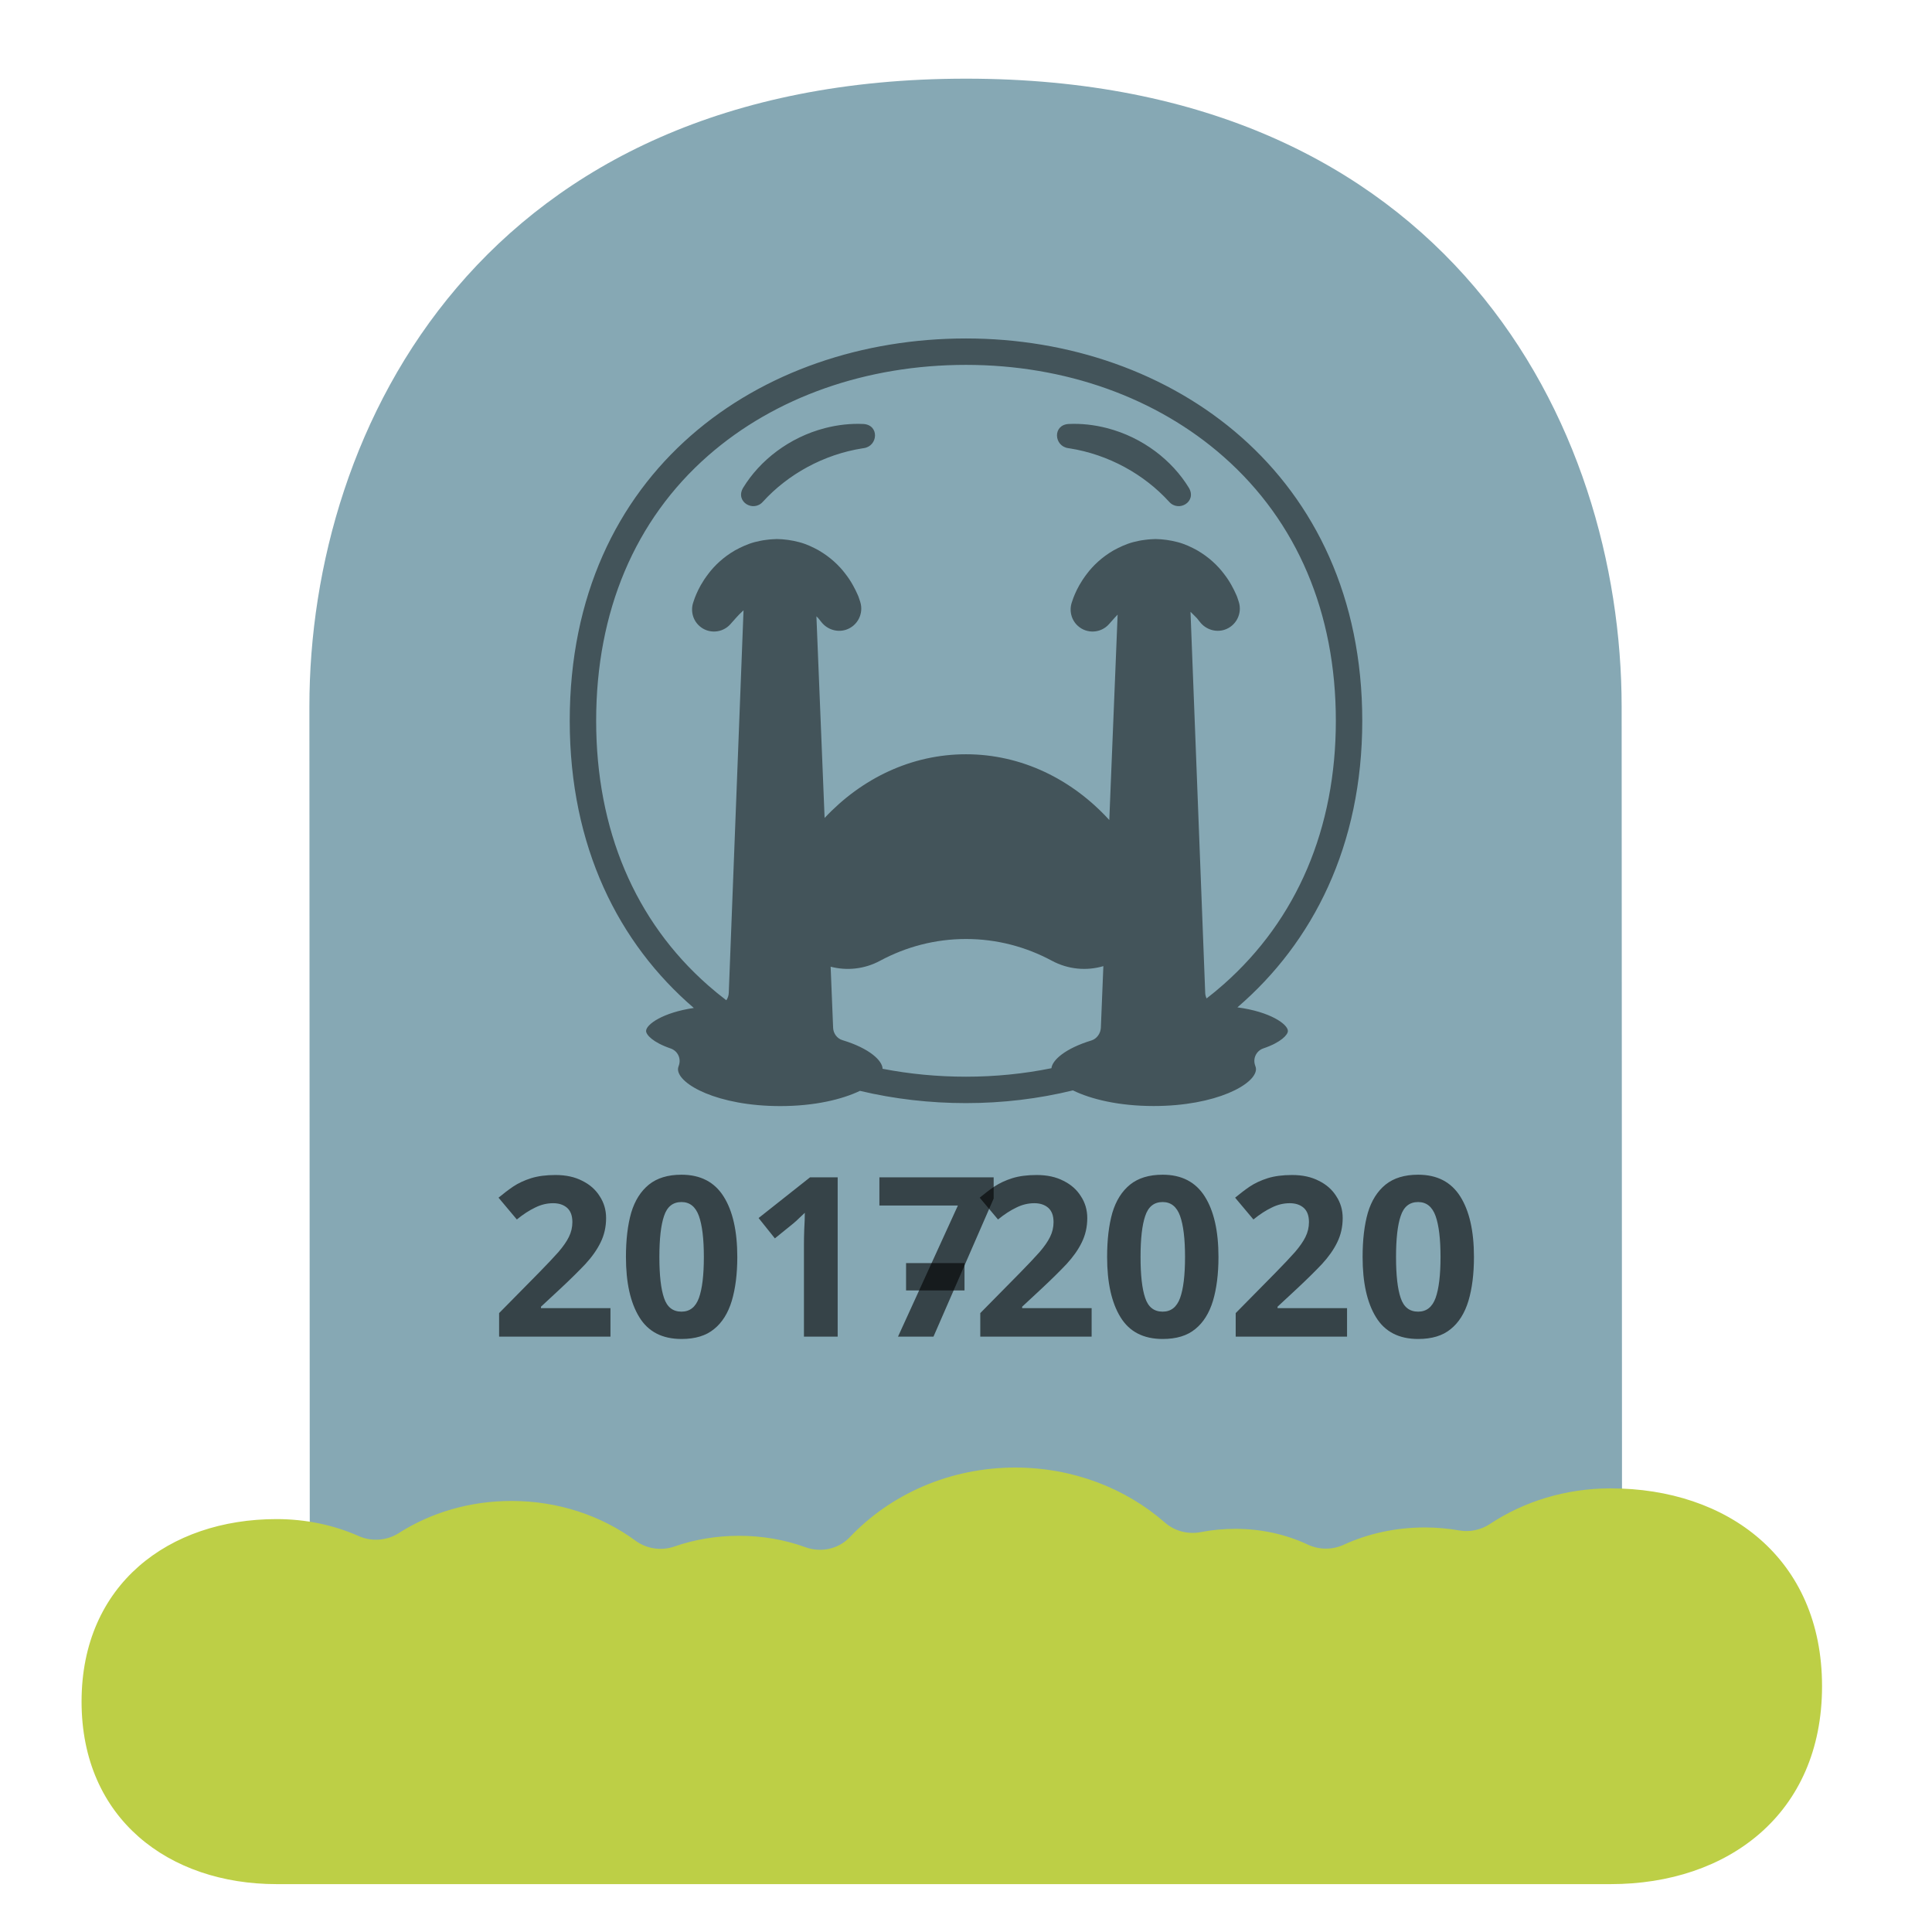
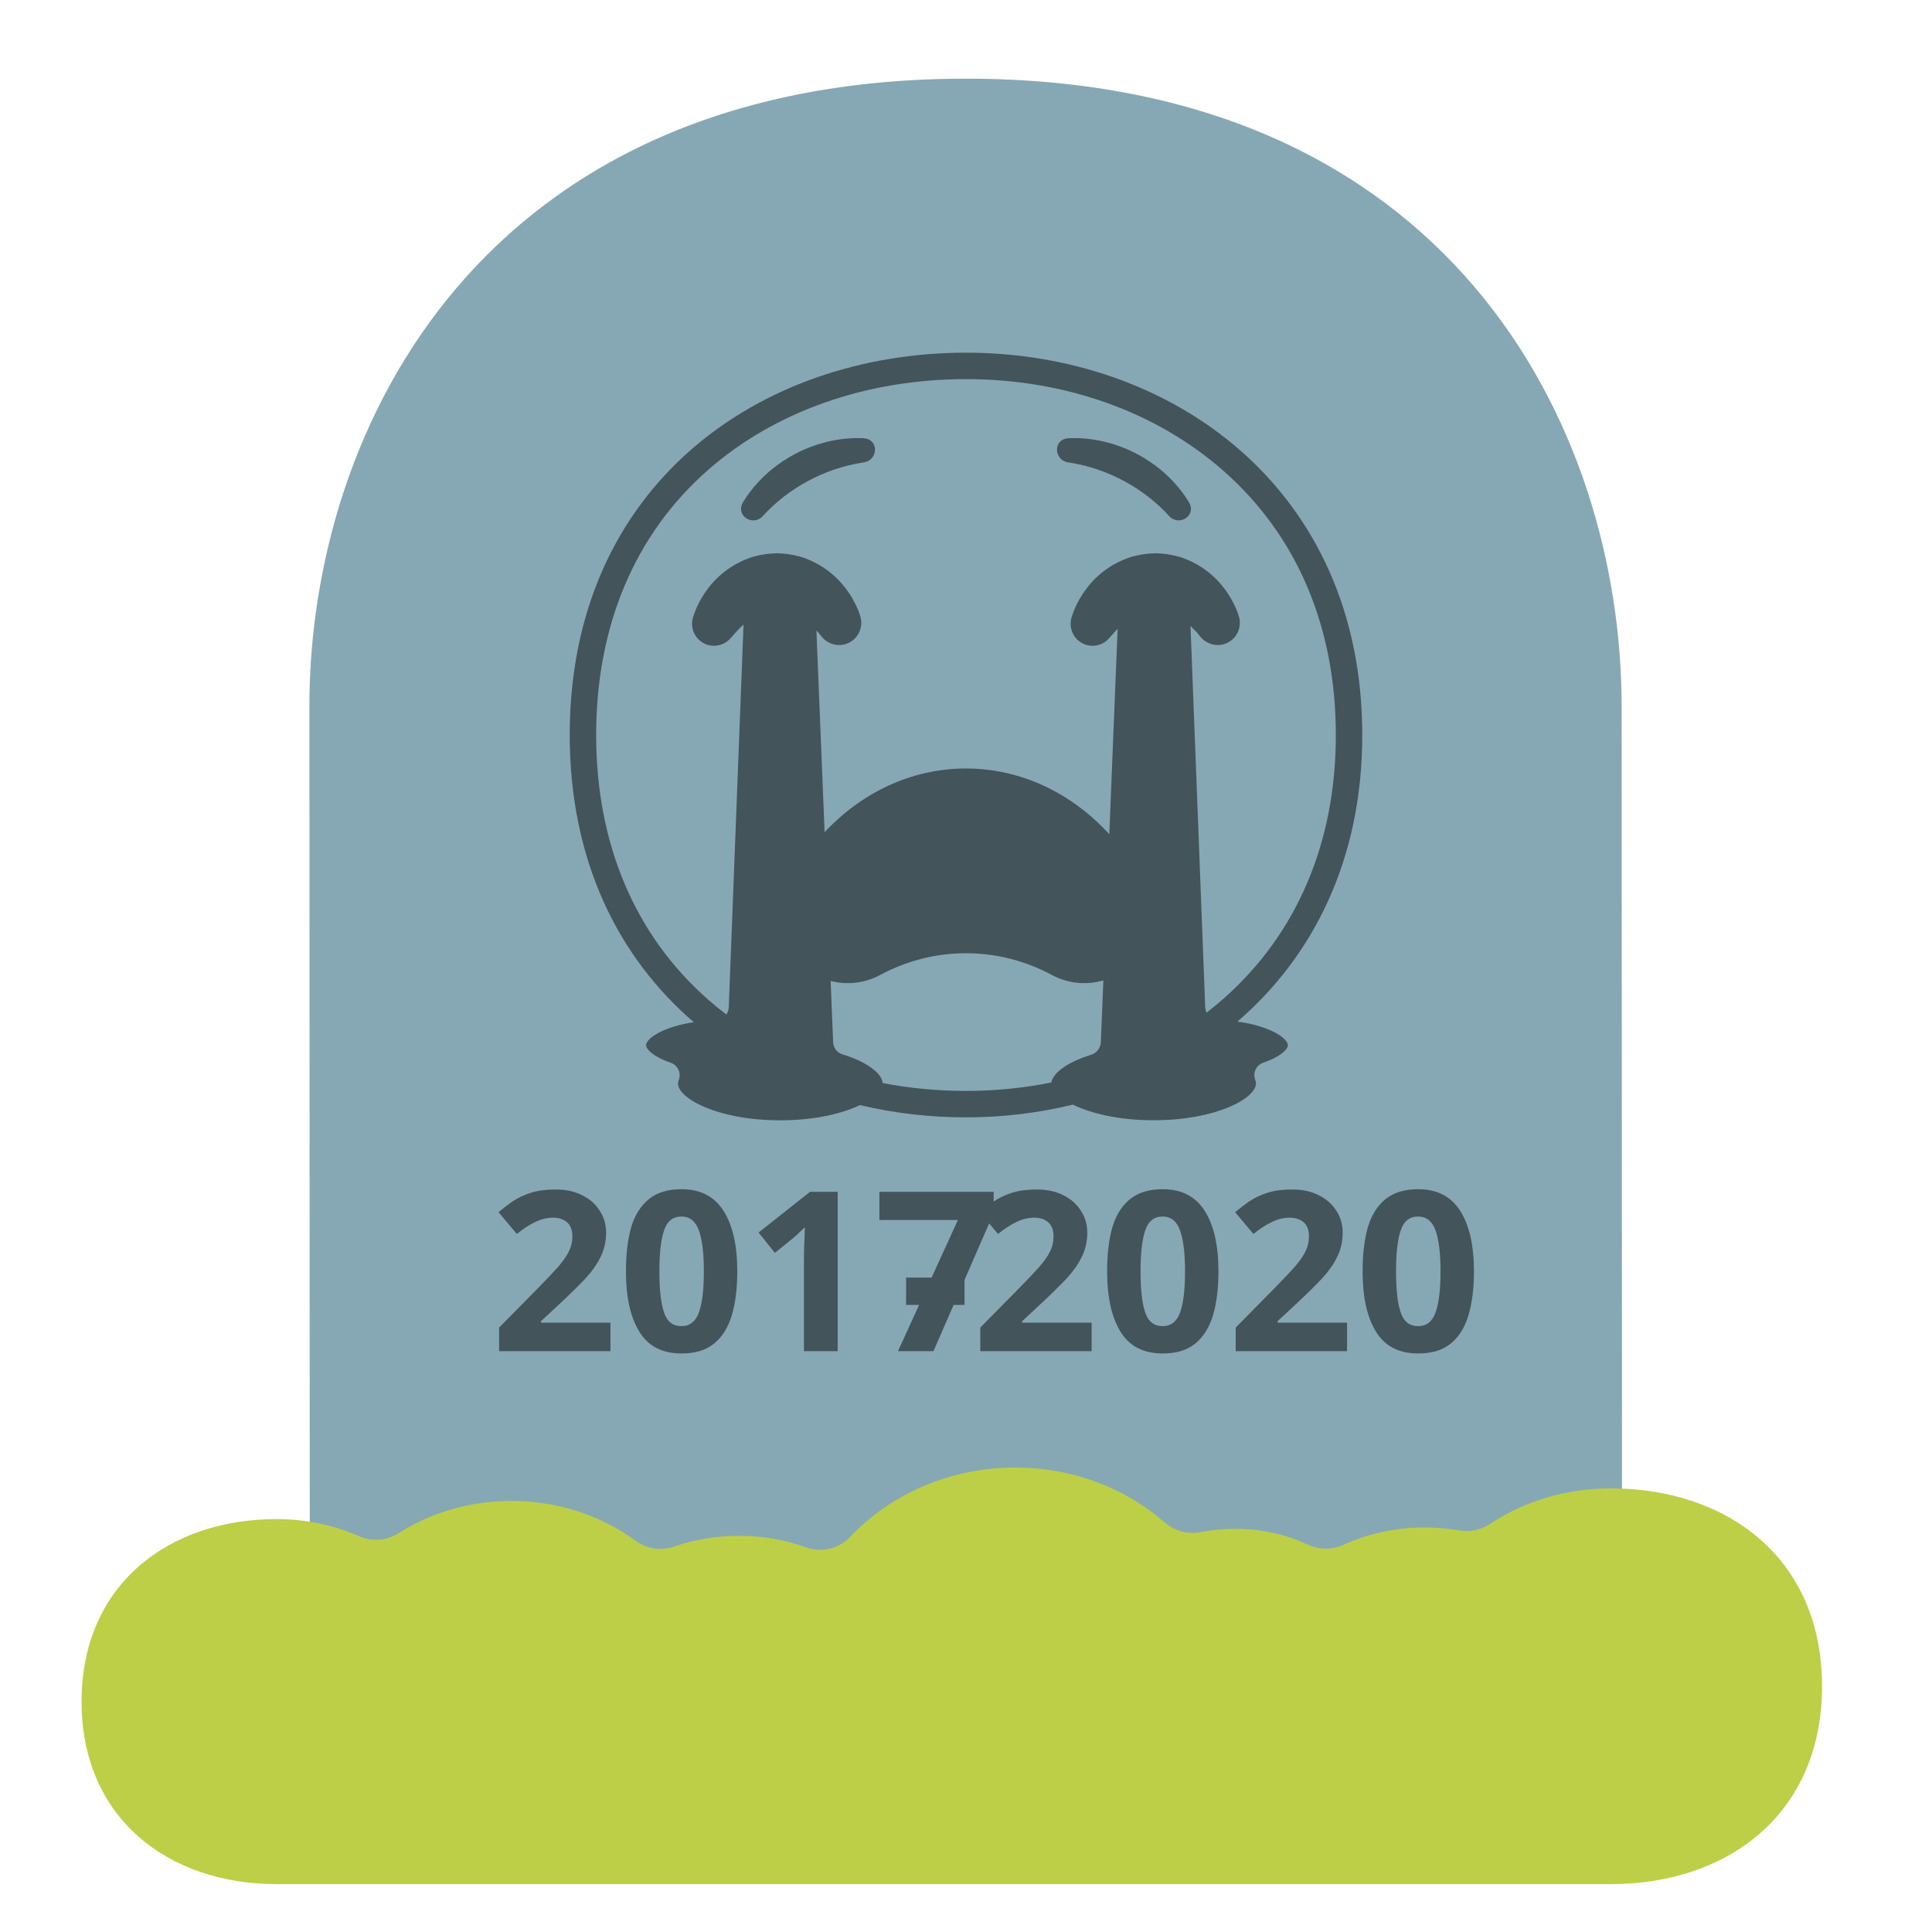
<svg xmlns="http://www.w3.org/2000/svg" width="100%" height="100%" viewBox="0 0 128 128" version="1.1" xml:space="preserve" style="fill-rule:evenodd;clip-rule:evenodd;stroke-linejoin:round;stroke-miterlimit:2;" id="svg1951">
  <defs id="defs1955" />
  <g id="g4534" transform="matrix(0.9683758,0,0,0.9683758,2.023445,3.667241)" style="stroke-width:1.033">
    <path d="M 19.078,44.563 C 19.069,25.378 31.023,1.595 64,1.595 c 32.977,0 44.848,23.68 44.857,42.968 L 108.89,115.963 H 19.11 Z" style="fill:#86a8b4;stroke-width:1.033" id="path1936" />
  </g>
-   <g transform="matrix(0.437556,0,0,0.437556,35.9964,19.7503)" id="g1941">
-     <path d="M64,6.11C95.15,6.11 124,26.63 124,64C124,82.907 116.531,97.561 105.094,107.392C110.066,108.049 112.74,109.954 112.74,110.97C112.74,111.52 111.75,112.68 109.01,113.61C108.5,113.78 108.08,114.17 107.85,114.65C107.62,115.14 107.6,115.7 107.79,116.21C107.87,116.43 107.91,116.6 107.91,116.73C107.91,119.02 101.87,122.33 92.42,122.33C87.109,122.33 82.879,121.284 80.19,119.962C74.961,121.24 69.517,121.89 64,121.89C58.53,121.89 53.131,121.267 47.942,120.034C45.245,121.326 41.078,122.34 35.88,122.34C26.42,122.34 20.39,119.03 20.39,116.75C20.39,116.61 20.43,116.44 20.51,116.22C20.7,115.71 20.68,115.15 20.45,114.66C20.22,114.17 19.8,113.8 19.29,113.62C16.56,112.69 15.56,111.53 15.56,110.97C15.56,109.983 18.085,108.177 22.789,107.484C11.416,97.717 4,83.104 4,64C4,26.11 32.85,6.11 64,6.11ZM84.799,101.149C82.278,101.891 79.478,101.665 77,100.33C73.09,98.23 68.68,97.04 64,97.04C59.32,97.04 54.91,98.23 51,100.33C48.624,101.613 45.948,101.874 43.504,101.235L43.88,110.49C43.91,111.34 44.48,112.12 45.3,112.36C49.449,113.614 51.351,115.491 51.37,116.692C55.441,117.483 59.671,117.89 64,117.89C68.431,117.89 72.766,117.454 76.937,116.606C77.061,115.405 78.971,113.627 83,112.4C83.81,112.15 84.38,111.33 84.42,110.48L84.799,101.149ZM100.431,106.04C101.321,105.352 102.188,104.635 103.03,103.89C114.13,94.07 120,80.27 120,64C120,47.65 114.13,33.83 103.03,24.04C92.86,15.06 78.99,10.11 64,10.11C48.93,10.11 35.07,14.99 24.96,23.85C13.86,33.58 8,47.46 8,64C8,80.46 13.86,94.32 24.96,104.07C25.848,104.851 26.765,105.6 27.71,106.319C27.93,105.995 28.065,105.607 28.08,105.2L30.315,47.268C29.859,47.684 29.474,48.077 29.2,48.39C28.84,48.8 28.63,49.03 28.63,49.03L28.33,49.37C27.11,50.74 25.01,50.87 23.64,49.65C22.6,48.73 22.28,47.29 22.71,46.05C22.71,46.05 22.75,45.94 22.82,45.73C22.9,45.52 22.99,45.2 23.17,44.82C23.5,44.04 24.06,42.95 24.99,41.74C25.9,40.53 27.24,39.23 29.02,38.2C29.92,37.71 30.91,37.24 31.99,36.95C32.55,36.82 33.03,36.69 33.73,36.61C34.03,36.57 34.47,36.52 34.6,36.52L35.36,36.48C36.5,36.5 37.64,36.66 38.73,36.95C39.81,37.23 40.8,37.7 41.7,38.2C43.48,39.23 44.82,40.53 45.73,41.74C46.2,42.34 46.57,42.92 46.86,43.44C47.15,43.94 47.39,44.45 47.58,44.88C47.69,45.1 47.74,45.26 47.78,45.38L47.98,45.98C48.55,47.75 47.58,49.65 45.81,50.22C44.45,50.65 43,50.16 42.15,49.11C42.15,49.11 42.09,49.03 41.97,48.89C41.91,48.82 41.84,48.73 41.76,48.62C41.67,48.51 41.58,48.39 41.5,48.33L41.35,48.18L42.59,78.714C48.194,72.732 55.72,69.07 64,69.07C72.423,69.07 80.066,72.86 85.697,79.024L86.96,47.925C86.794,48.092 86.647,48.249 86.52,48.39C86.16,48.8 85.95,49.03 85.95,49.03L85.65,49.37C84.43,50.74 82.33,50.87 80.96,49.65C79.92,48.73 79.6,47.29 80.03,46.05C80.03,46.05 80.07,45.94 80.14,45.73C80.22,45.52 80.31,45.2 80.49,44.82C80.82,44.04 81.38,42.95 82.31,41.74C83.22,40.53 84.56,39.23 86.34,38.2C87.24,37.71 88.23,37.24 89.31,36.95C89.87,36.82 90.35,36.69 91.05,36.61C91.35,36.57 91.78,36.52 91.92,36.52L92.68,36.48C93.82,36.5 94.96,36.66 96.05,36.95C97.13,37.23 98.12,37.7 99.02,38.2C100.8,39.23 102.14,40.53 103.05,41.74C103.52,42.34 103.89,42.92 104.18,43.44C104.47,43.94 104.71,44.45 104.9,44.88C105.01,45.1 105.06,45.26 105.1,45.38L105.3,45.98C105.87,47.75 104.9,49.65 103.13,50.22C101.78,50.65 100.33,50.16 99.48,49.11C99.48,49.11 99.42,49.03 99.3,48.89C99.24,48.82 99.17,48.73 99.09,48.62C99,48.51 98.91,48.39 98.83,48.33L98.21,47.71C98.141,47.641 98.069,47.571 97.994,47.5L100.22,105.21C100.231,105.506 100.306,105.787 100.431,106.04ZM48.37,22.74C42.41,23.67 37.01,26.7 33.25,30.83C31.8,32.48 29.01,30.83 30.25,28.73C32.79,24.56 37.24,21.09 42.63,19.69C44.59,19.18 46.56,18.97 48.47,19.06C50.91,19.21 50.69,22.42 48.51,22.72C48.46,22.73 48.42,22.73 48.37,22.74ZM79.63,22.74C79.58,22.73 79.54,22.73 79.49,22.72C77.31,22.42 77.09,19.21 79.53,19.06C81.44,18.97 83.41,19.18 85.37,19.69C90.76,21.09 95.21,24.56 97.75,28.73C98.99,30.83 96.2,32.48 94.75,30.83C90.99,26.7 85.59,23.67 79.63,22.74Z" style="fill-opacity:0.5;fill-rule:nonzero;" id="path1939" />
+   <g transform="matrix(0.437556,0,0,0.437556,35.9964,20.69342)" id="g1941">
+     <path d="m 64,6.11 c 31.15,0 60,20.52 60,57.89 0,18.907 -7.469,33.561 -18.906,43.392 4.972,0.657 7.646,2.562 7.646,3.578 0,0.55 -0.99,1.71 -3.73,2.64 -0.51,0.17 -0.93,0.56 -1.16,1.04 -0.23,0.49 -0.25,1.05 -0.06,1.56 0.08,0.22 0.12,0.39 0.12,0.52 0,2.29 -6.04,5.6 -15.49,5.6 -5.311,0 -9.541,-1.046 -12.23,-2.368 -5.229,1.278 -10.673,1.928 -16.19,1.928 -5.47,0 -10.869,-0.623 -16.058,-1.856 -2.697,1.292 -6.864,2.306 -12.062,2.306 -9.46,0 -15.49,-3.31 -15.49,-5.59 0,-0.14 0.04,-0.31 0.12,-0.53 0.19,-0.51 0.17,-1.07 -0.06,-1.56 -0.23,-0.49 -0.65,-0.86 -1.16,-1.04 -2.73,-0.93 -3.73,-2.09 -3.73,-2.65 0,-0.987 2.525,-2.793 7.229,-3.486 C 11.416,97.717 4,83.104 4,64 4,26.11 32.85,6.11 64,6.11 Z m 20.799,95.039 c -2.521,0.742 -5.321,0.516 -7.799,-0.819 -3.91,-2.1 -8.32,-3.29 -13,-3.29 -4.68,0 -9.09,1.19 -13,3.29 -2.376,1.283 -5.052,1.544 -7.496,0.905 l 0.376,9.255 c 0.03,0.85 0.6,1.63 1.42,1.87 4.149,1.254 6.051,3.131 6.07,4.332 4.071,0.791 8.301,1.198 12.63,1.198 4.431,0 8.766,-0.436 12.937,-1.284 0.124,-1.201 2.034,-2.979 6.063,-4.206 0.81,-0.25 1.38,-1.07 1.42,-1.92 z m 15.632,4.891 c 0.89,-0.688 1.757,-1.405 2.599,-2.15 C 114.13,94.07 120,80.27 120,64 120,47.65 114.13,33.83 103.03,24.04 92.86,15.06 78.99,10.11 64,10.11 48.93,10.11 35.07,14.99 24.96,23.85 13.86,33.58 8,47.46 8,64 c 0,16.46 5.86,30.32 16.96,40.07 0.888,0.781 1.805,1.53 2.75,2.249 0.22,-0.324 0.355,-0.712 0.37,-1.119 l 2.235,-57.932 c -0.456,0.416 -0.841,0.809 -1.115,1.122 -0.36,0.41 -0.57,0.64 -0.57,0.64 l -0.3,0.34 c -1.22,1.37 -3.32,1.5 -4.69,0.28 -1.04,-0.92 -1.36,-2.36 -0.93,-3.6 0,0 0.04,-0.11 0.11,-0.32 0.08,-0.21 0.17,-0.53 0.35,-0.91 0.33,-0.78 0.89,-1.87 1.82,-3.08 0.91,-1.21 2.25,-2.51 4.03,-3.54 0.9,-0.49 1.89,-0.96 2.97,-1.25 0.56,-0.13 1.04,-0.26 1.74,-0.34 0.3,-0.04 0.74,-0.09 0.87,-0.09 l 0.76,-0.04 c 1.14,0.02 2.28,0.18 3.37,0.47 1.08,0.28 2.07,0.75 2.97,1.25 1.78,1.03 3.12,2.33 4.03,3.54 0.47,0.6 0.84,1.18 1.13,1.7 0.29,0.5 0.53,1.01 0.72,1.44 0.11,0.22 0.16,0.38 0.2,0.5 l 0.2,0.6 c 0.57,1.77 -0.4,3.67 -2.17,4.24 -1.36,0.43 -2.81,-0.06 -3.66,-1.11 0,0 -0.06,-0.08 -0.18,-0.22 -0.06,-0.07 -0.13,-0.16 -0.21,-0.27 -0.09,-0.11 -0.18,-0.23 -0.26,-0.29 l -0.15,-0.15 1.24,30.534 C 48.194,72.732 55.72,69.07 64,69.07 c 8.423,0 16.066,3.79 21.697,9.954 L 86.96,47.925 c -0.166,0.167 -0.313,0.324 -0.44,0.465 -0.36,0.41 -0.57,0.64 -0.57,0.64 l -0.3,0.34 c -1.22,1.37 -3.32,1.5 -4.69,0.28 -1.04,-0.92 -1.36,-2.36 -0.93,-3.6 0,0 0.04,-0.11 0.11,-0.32 0.08,-0.21 0.17,-0.53 0.35,-0.91 0.33,-0.78 0.89,-1.87 1.82,-3.08 0.91,-1.21 2.25,-2.51 4.03,-3.54 0.9,-0.49 1.89,-0.96 2.97,-1.25 0.56,-0.13 1.04,-0.26 1.74,-0.34 0.3,-0.04 0.73,-0.09 0.87,-0.09 l 0.76,-0.04 c 1.14,0.02 2.28,0.18 3.37,0.47 1.08,0.28 2.07,0.75 2.97,1.25 1.78,1.03 3.12,2.33 4.03,3.54 0.47,0.6 0.84,1.18 1.13,1.7 0.29,0.5 0.53,1.01 0.72,1.44 0.11,0.22 0.16,0.38 0.2,0.5 l 0.2,0.6 c 0.57,1.77 -0.4,3.67 -2.17,4.24 -1.35,0.43 -2.8,-0.06 -3.65,-1.11 0,0 -0.06,-0.08 -0.18,-0.22 C 99.24,48.82 99.17,48.73 99.09,48.62 99,48.51 98.91,48.39 98.83,48.33 L 98.21,47.71 C 98.141,47.641 98.069,47.571 97.994,47.5 l 2.226,57.71 c 0.011,0.296 0.086,0.577 0.211,0.83 z M 48.37,22.74 c -5.96,0.93 -11.36,3.96 -15.12,8.09 -1.45,1.65 -4.24,0 -3,-2.1 2.54,-4.17 6.99,-7.64 12.38,-9.04 1.96,-0.51 3.93,-0.72 5.84,-0.63 2.44,0.15 2.22,3.36 0.04,3.66 -0.05,0.01 -0.09,0.01 -0.14,0.02 z m 31.26,0 c -0.05,-0.01 -0.09,-0.01 -0.14,-0.02 -2.18,-0.3 -2.4,-3.51 0.04,-3.66 1.91,-0.09 3.88,0.12 5.84,0.63 5.39,1.4 9.84,4.87 12.38,9.04 1.24,2.1 -1.55,3.75 -3,2.1 -3.76,-4.13 -9.16,-7.16 -15.12,-8.09 z" style="fill-opacity:0.5;fill-rule:nonzero" id="path1939" />
  </g>
-   <g transform="matrix(1.23278,0,0,1.23278,-10.6194,-20.66474)" id="g1947">
-     <text x="34.953" y="88.596" style="font-weight:700;font-size:12px;font-family:ComicNeue-Bold, 'Comic Neue';fill-opacity:0.6" id="text1945">2017<tspan x="56.949" y="88.596" id="tspan1943">-</tspan>2020</text>
+   <g transform="matrix(1.23278,0,0,1.23278,-10.6194,-19.70487)" id="g1947" style="fill:#43545a;fill-opacity:1">
+     <text x="34.953" y="88.596" style="font-weight:700;font-size:12px;font-family:ComicNeue-Bold, 'Comic Neue';fill:#43545a;fill-opacity:1" id="text1945">2017<tspan x="56.949" y="88.596" id="tspan1943" style="fill:#43545a;fill-opacity:1">-</tspan>2020</text>
  </g>
  <path d="m 18.322,124.828 c -7.13,0 -12.918,-4.326 -12.918,-12.092 0,-7.766 5.788,-12.092 12.918,-12.092 1.947,0 3.797,0.395 5.45,1.127 0.859,0.38 1.86,0.303 2.646,-0.198 2.126,-1.357 4.704,-2.131 7.469,-2.131 3.095,0 5.956,0.972 8.218,2.634 0.735,0.54 1.707,0.686 2.582,0.382 1.332,-0.463 2.777,-0.707 4.28,-0.707 1.55,0 3.036,0.261 4.4,0.758 1.03,0.375 2.195,0.113 2.929,-0.661 2.684,-2.833 6.603,-4.619 10.96,-4.619 3.831,0 7.329,1.375 9.924,3.647 0.64,0.561 1.524,0.798 2.383,0.629 0.738,-0.145 1.506,-0.215 2.291,-0.215 1.721,0 3.354,0.369 4.797,1.046 0.748,0.351 1.622,0.353 2.374,0.008 1.62,-0.742 3.447,-1.146 5.371,-1.146 0.775,0 1.534,0.066 2.27,0.196 0.714,0.126 1.448,-0.03 2.041,-0.423 2.26,-1.497 5.025,-2.363 8.002,-2.363 7.73,0 14.006,4.628 14.006,13.11 0,8.482 -6.268,13.11 -13.992,13.11 z" style="fill:#bdcf46;stroke-width:1" id="path1949" />
</svg>
